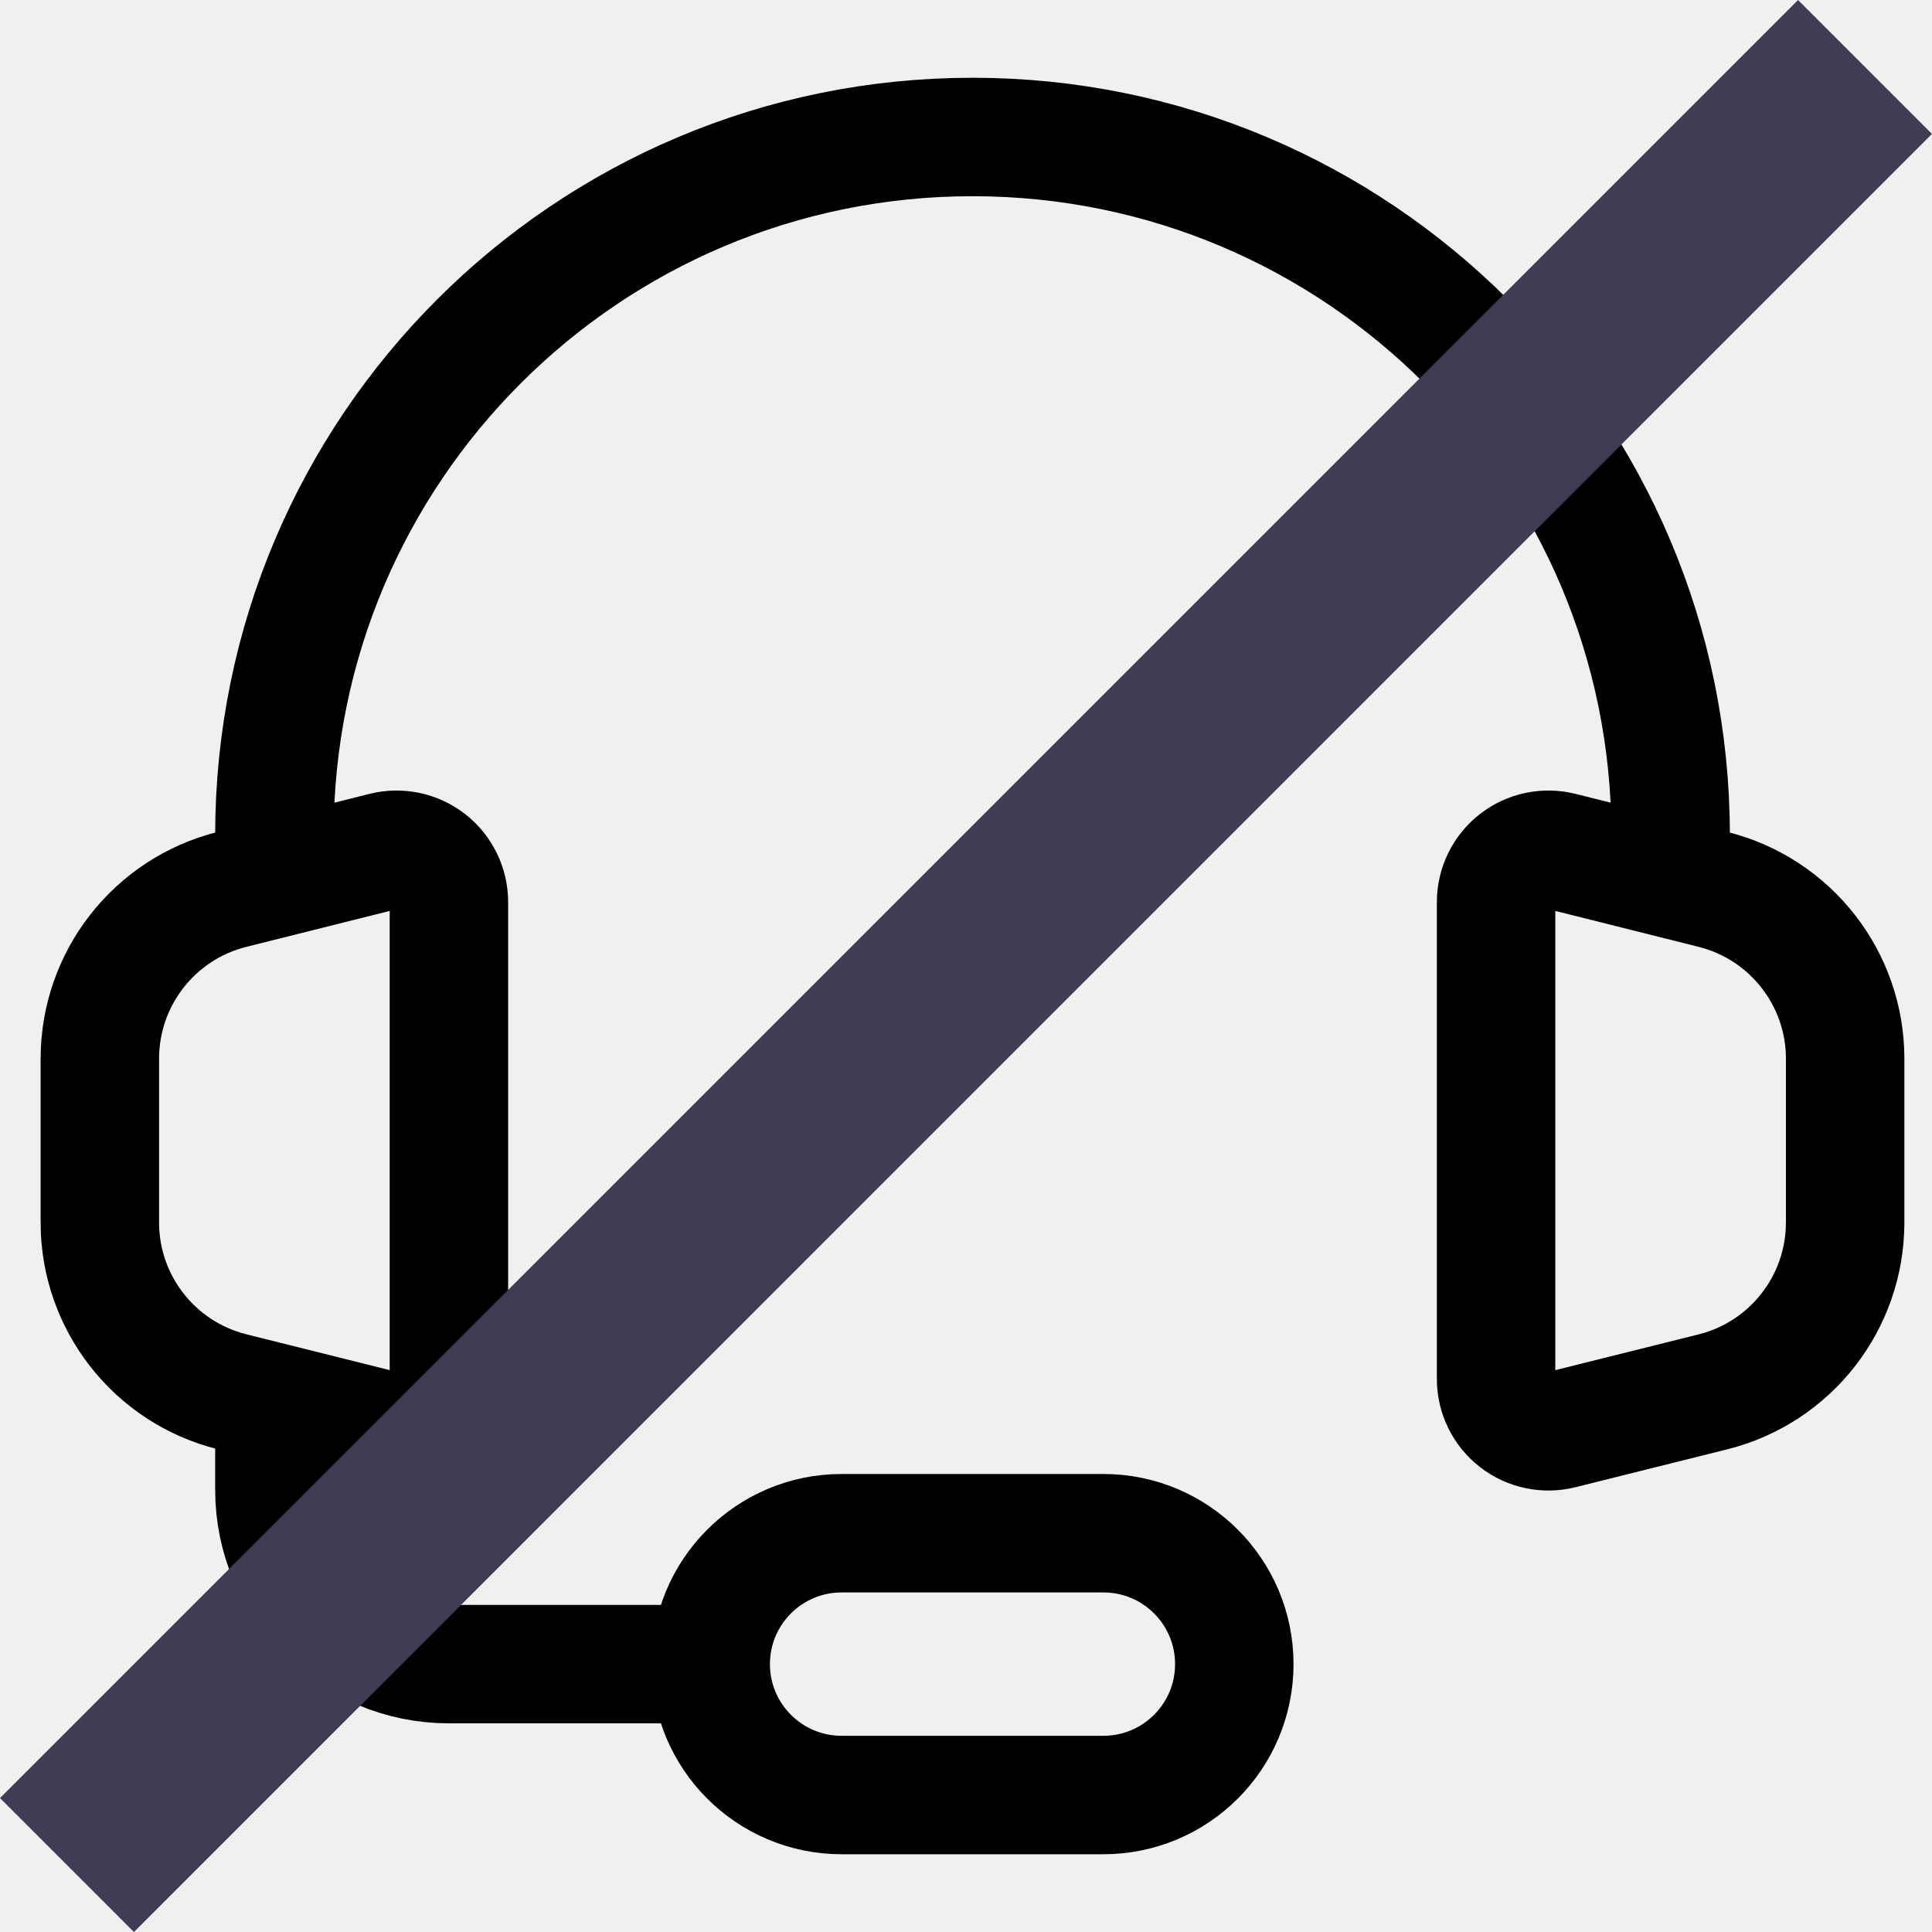
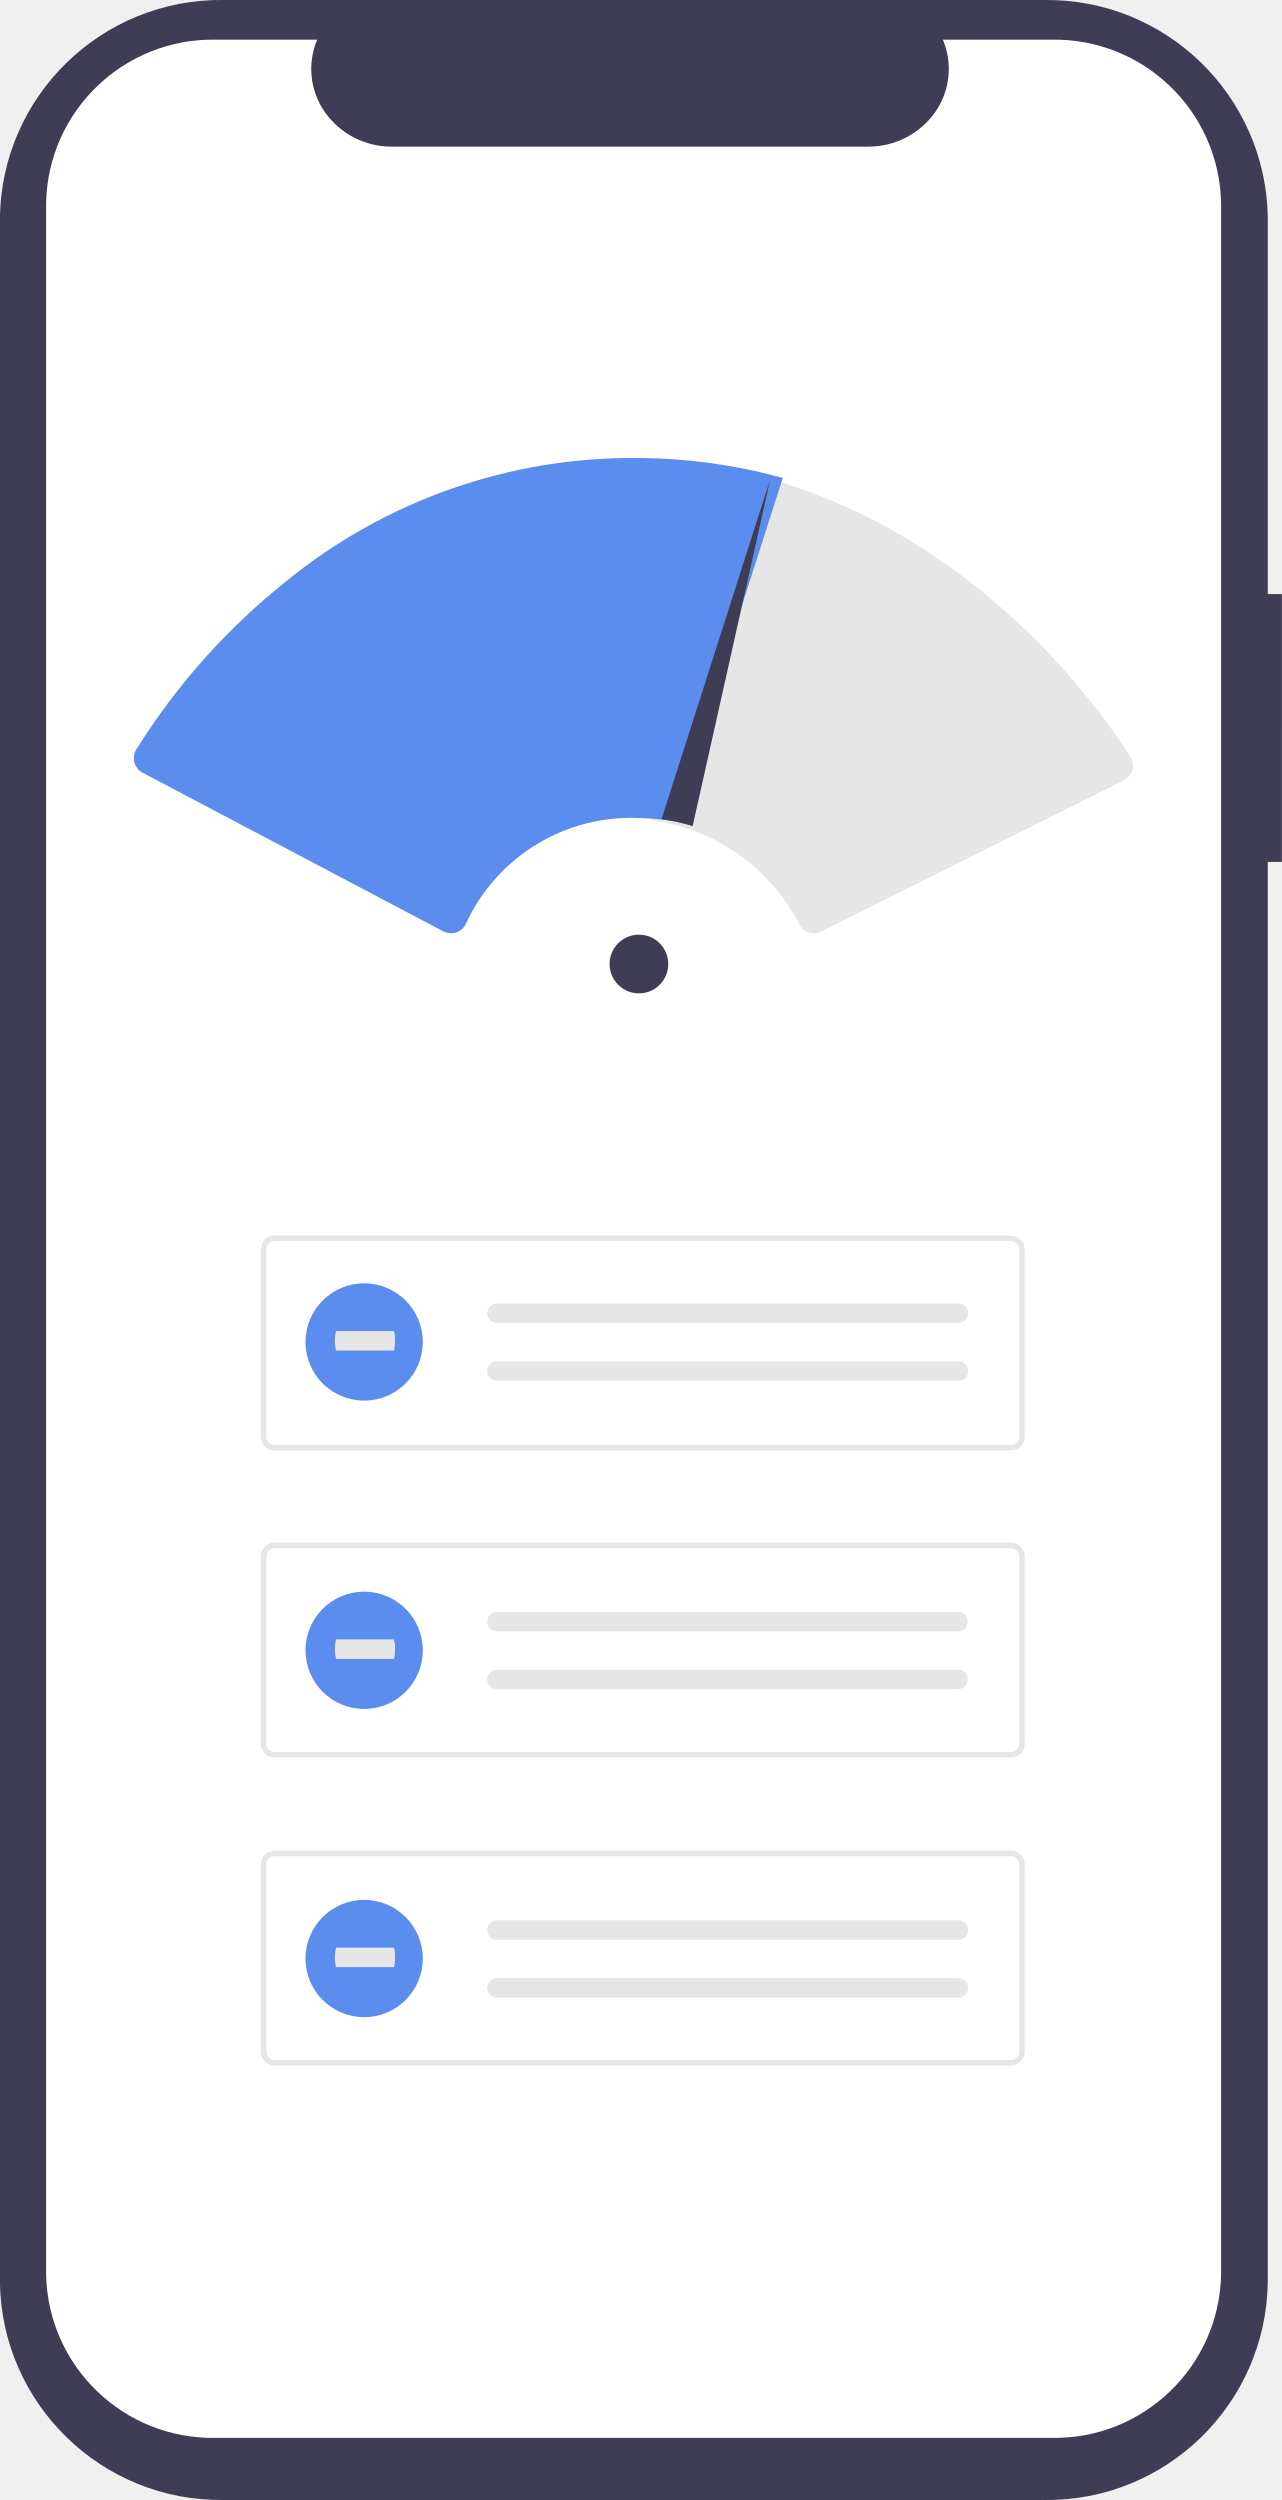
- <svg xmlns="http://www.w3.org/2000/svg" width="132.516" height="132.519" viewBox="0 0 132.516 132.519">
-   <g id="call" transform="translate(-3.984 -6.854)">
-     <path id="패스_33" data-name="패스 33" d="M21.667,64.135a47.885,47.885,0,1,1,95.77,0" transform="translate(1.138)" fill="none" stroke="#000" stroke-linecap="round" stroke-linejoin="round" stroke-width="8.125" />
-     <path id="패스_34" data-name="패스 34" d="M121.443,86.052V74.823a11.971,11.971,0,0,0-9.069-11.612L101.959,60.6A3.591,3.591,0,0,0,97.5,64.085v32.7a3.591,3.591,0,0,0,4.465,3.49l10.415-2.6a11.971,11.971,0,0,0,9.062-11.612Z" transform="translate(9.103 4.647)" fill="none" stroke="#000" stroke-width="8.125" />
-     <path id="패스_35" data-name="패스 35" d="M10.833,86.052V74.823A11.971,11.971,0,0,1,19.9,63.211L30.317,60.6a3.591,3.591,0,0,1,4.459,3.484v32.7a3.591,3.591,0,0,1-4.459,3.49L19.9,97.67a11.971,11.971,0,0,1-9.068-11.612Z" transform="translate(0 4.647)" fill="none" stroke="#000" stroke-width="8.125" />
-     <path id="패스_36" data-name="패스 36" d="M21.667,97.5v2.992a11.971,11.971,0,0,0,11.971,11.972h20.95" transform="translate(1.138 8.534)" fill="none" stroke="#000" stroke-width="8.125" />
-     <path id="패스_37" data-name="패스 37" d="M57.728,120.874H75.685a8.978,8.978,0,1,0,0-17.957H57.728a8.978,8.978,0,0,0,0,17.957Z" transform="translate(3.983 9.103)" fill="none" stroke="#000" stroke-width="8.125" />
+ <svg xmlns="http://www.w3.org/2000/svg" width="69.227" height="135" viewBox="0 0 69.227 135">
+   <g id="undraw_fast_loading_re_8oi3_1_" data-name="undraw_fast_loading_re_8oi3 (1)" transform="translate(-32.271 0)">
+     <path id="Path_968" data-name="Path 968" d="M467.6,125.794h-.762v-20.32a11.931,11.931,0,0,0-12.095-11.761H410.472a11.931,11.931,0,0,0-12.1,11.761V216.952a11.931,11.931,0,0,0,12.095,11.761h44.275a11.931,11.931,0,0,0,12.095-11.761V140.258h.762Z" transform="translate(-366.106 -93.713)" fill="#3f3d56" />
+     <path id="Path_969" data-name="Path 969" d="M474.392,113.354V225.21a9,9,0,0,1-9.157,8.824H420.107a9,9,0,0,1-9.164-8.825V113.354a9,9,0,0,1,9.164-8.824h5.474a4.065,4.065,0,0,0,.42,3.921,4.4,4.4,0,0,0,3.61,1.856h25.727a4.4,4.4,0,0,0,3.61-1.856,4.065,4.065,0,0,0,.42-3.921h5.864a9,9,0,0,1,9.16,8.821Z" transform="translate(-376.182 -102.388)" fill="#fff" />
+     <path id="Path_39" data-name="Path 39" d="M509.993,447.322H470.218a.746.746,0,0,1-.737-.754v-10.1a.746.746,0,0,1,.737-.754h39.775a.746.746,0,0,1,.736.754v10.1a.746.746,0,0,1-.736.754Zm-39.775-11.307a.448.448,0,0,0-.442.452v10.1a.448.448,0,0,0,.442.453h39.775a.448.448,0,0,0,.442-.453v-10.1a.448.448,0,0,0-.442-.452Z" transform="translate(-423.124 -368.993)" fill="#e6e6e6" />
+     <path id="Path_40" data-name="Path 40" d="M534.715,454.074a.528.528,0,0,0,0,1.056H559.6a.528.528,0,1,0,.04-1.055H534.715Z" transform="translate(-475.606 -383.687)" fill="#e6e6e6" />
+     <path id="Path_41" data-name="Path 41" d="M534.715,470.058a.528.528,0,0,0,0,1.056H559.6a.528.528,0,1,0,.04-1.055H534.715Z" transform="translate(-475.606 -396.549)" fill="#e6e6e6" />
+     <path id="Path_42" data-name="Path 42" d="M509.993,532.3H470.218a.746.746,0,0,1-.737-.754v-10.1a.746.746,0,0,1,.737-.754h39.775a.746.746,0,0,1,.736.754v10.1a.746.746,0,0,1-.736.754ZM470.218,521a.448.448,0,0,0-.442.452v10.1a.448.448,0,0,0,.442.452h39.775a.448.448,0,0,0,.442-.452v-10.1a.448.448,0,0,0-.442-.452Z" transform="translate(-423.124 -437.394)" fill="#e6e6e6" />
+     <path id="Path_43" data-name="Path 43" d="M534.715,539.33a.528.528,0,0,0,0,1.056H559.6a.528.528,0,0,0,.017-1.056h-24.9Z" transform="translate(-475.606 -452.29)" fill="#e6e6e6" />
+     <path id="Path_44" data-name="Path 44" d="M534.715,555.318a.528.528,0,0,0,0,1.056H559.6a.528.528,0,1,0,.017-1.056h-24.9Z" transform="translate(-475.606 -465.155)" fill="#e6e6e6" />
+     <path id="Path_39-2" data-name="Path 39-2" d="M509.993,617.56H470.218a.746.746,0,0,1-.737-.754v-10.1a.746.746,0,0,1,.737-.754h39.775a.746.746,0,0,1,.736.754v10.1a.746.746,0,0,1-.736.754Zm-39.775-11.307a.448.448,0,0,0-.442.453v10.1a.448.448,0,0,0,.442.452h39.775a.448.448,0,0,0,.442-.452v-10.1a.448.448,0,0,0-.442-.453Z" transform="translate(-423.124 -506.019)" fill="#e6e6e6" />
+     <path id="Path_40-2" data-name="Path 40-2" d="M534.715,624.591a.528.528,0,0,0,0,1.056H559.6a.528.528,0,1,0,.04-1.055H534.715Z" transform="translate(-475.606 -520.897)" fill="#e6e6e6" />
+     <path id="Path_41-2" data-name="Path 41-2" d="M534.715,640.578a.528.528,0,1,0,0,1.056H559.6a.528.528,0,1,0,.04-1.055H534.715Z" transform="translate(-475.606 -533.762)" fill="#e6e6e6" />
+     <g id="Group_59" data-name="Group 59" transform="translate(48.768 69.3)">
+       <circle id="Ellipse_5" data-name="Ellipse 5" cx="3.167" cy="3.167" r="3.167" fill="#5b8def" />
+       <path id="Path_40-3" data-name="Path 40-3" d="M491.009,461.712a2.145,2.145,0,0,0,0,1.056h3.114c.036,0,.067-.228.067-.519a1.178,1.178,0,0,0-.065-.536h-3.116Z" transform="translate(-489.358 -459.137)" fill="#e6e6e6" />
+     </g>
+     <g id="Group_60" data-name="Group 60" transform="translate(48.768 85.95)">
+       <circle id="Ellipse_5-2" data-name="Ellipse 5-2" cx="3.167" cy="3.167" r="3.167" fill="#5b8def" />
+       <path id="Path_40-4" data-name="Path 40-4" d="M491.009,547.005a2.144,2.144,0,0,0,0,1.056h3.114c.036,0,.067-.228.067-.519a1.178,1.178,0,0,0-.065-.536h-3.116Z" transform="translate(-489.358 -544.43)" fill="#e6e6e6" />
+     </g>
+     <g id="Group_61" data-name="Group 61" transform="translate(48.768 102.594)">
+       <circle id="Ellipse_5-3" data-name="Ellipse 5-3" cx="3.167" cy="3.167" r="3.167" fill="#5b8def" />
+       <path id="Path_40-5" data-name="Path 40-5" d="M491.009,632.263a2.145,2.145,0,0,0,0,1.056h3.114c.036,0,.067-.228.067-.519a1.178,1.178,0,0,0-.065-.536h-3.116Z" transform="translate(-489.358 -629.688)" fill="#e6e6e6" />
+     </g>
+     <path id="패스_417" data-name="패스 417" d="M589.618,250.627a.889.889,0,0,1-.795-.485,10.475,10.475,0,0,0-6.215-5.232,11.884,11.884,0,0,0-1.666-.377l-.115-.017,5.927-18.532.1,0c11.516,3.129,18.1,12.358,19.849,15.112a.89.89,0,0,1-.356,1.273l-16.33,8.161A.893.893,0,0,1,589.618,250.627Z" transform="translate(-513.39 -200.225)" fill="#e6e6e6" />
+     <circle id="타원_58" data-name="타원 58" cx="1.585" cy="1.585" r="1.585" transform="translate(65.188 50.472)" fill="#3f3d56" />
+     <path id="패스_418" data-name="패스 418" d="M451.979,246.375a.89.89,0,0,1-.416-.1l-16.235-8.565a.891.891,0,0,1-.345-1.253,35.989,35.989,0,0,1,8.121-9.108,29.6,29.6,0,0,1,18.954-6.636,30.089,30.089,0,0,1,7.739,1.048l.1.027-5.929,18.531-.083-.013a13.212,13.212,0,0,0-1.612-.143,9.809,9.809,0,0,0-9.491,5.711.875.875,0,0,1-.519.458A.9.9,0,0,1,451.979,246.375Z" transform="translate(-395.355 -195.982)" fill="#5b8def" />
+     <path id="패스_419" data-name="패스 419" d="M587.354,226.483l-4.192,18.733a11.961,11.961,0,0,0-1.68-.38l5.87-18.353Z" transform="translate(-513.488 -200.605)" fill="#3f3d56" />
  </g>
-   <path id="call2" d="M132.867,9.363,123.683.177.351,123.509l5.522,5.522L9.538,132.7Z" transform="translate(-0.351 -0.177)" fill="#3F3D56" />
</svg>
